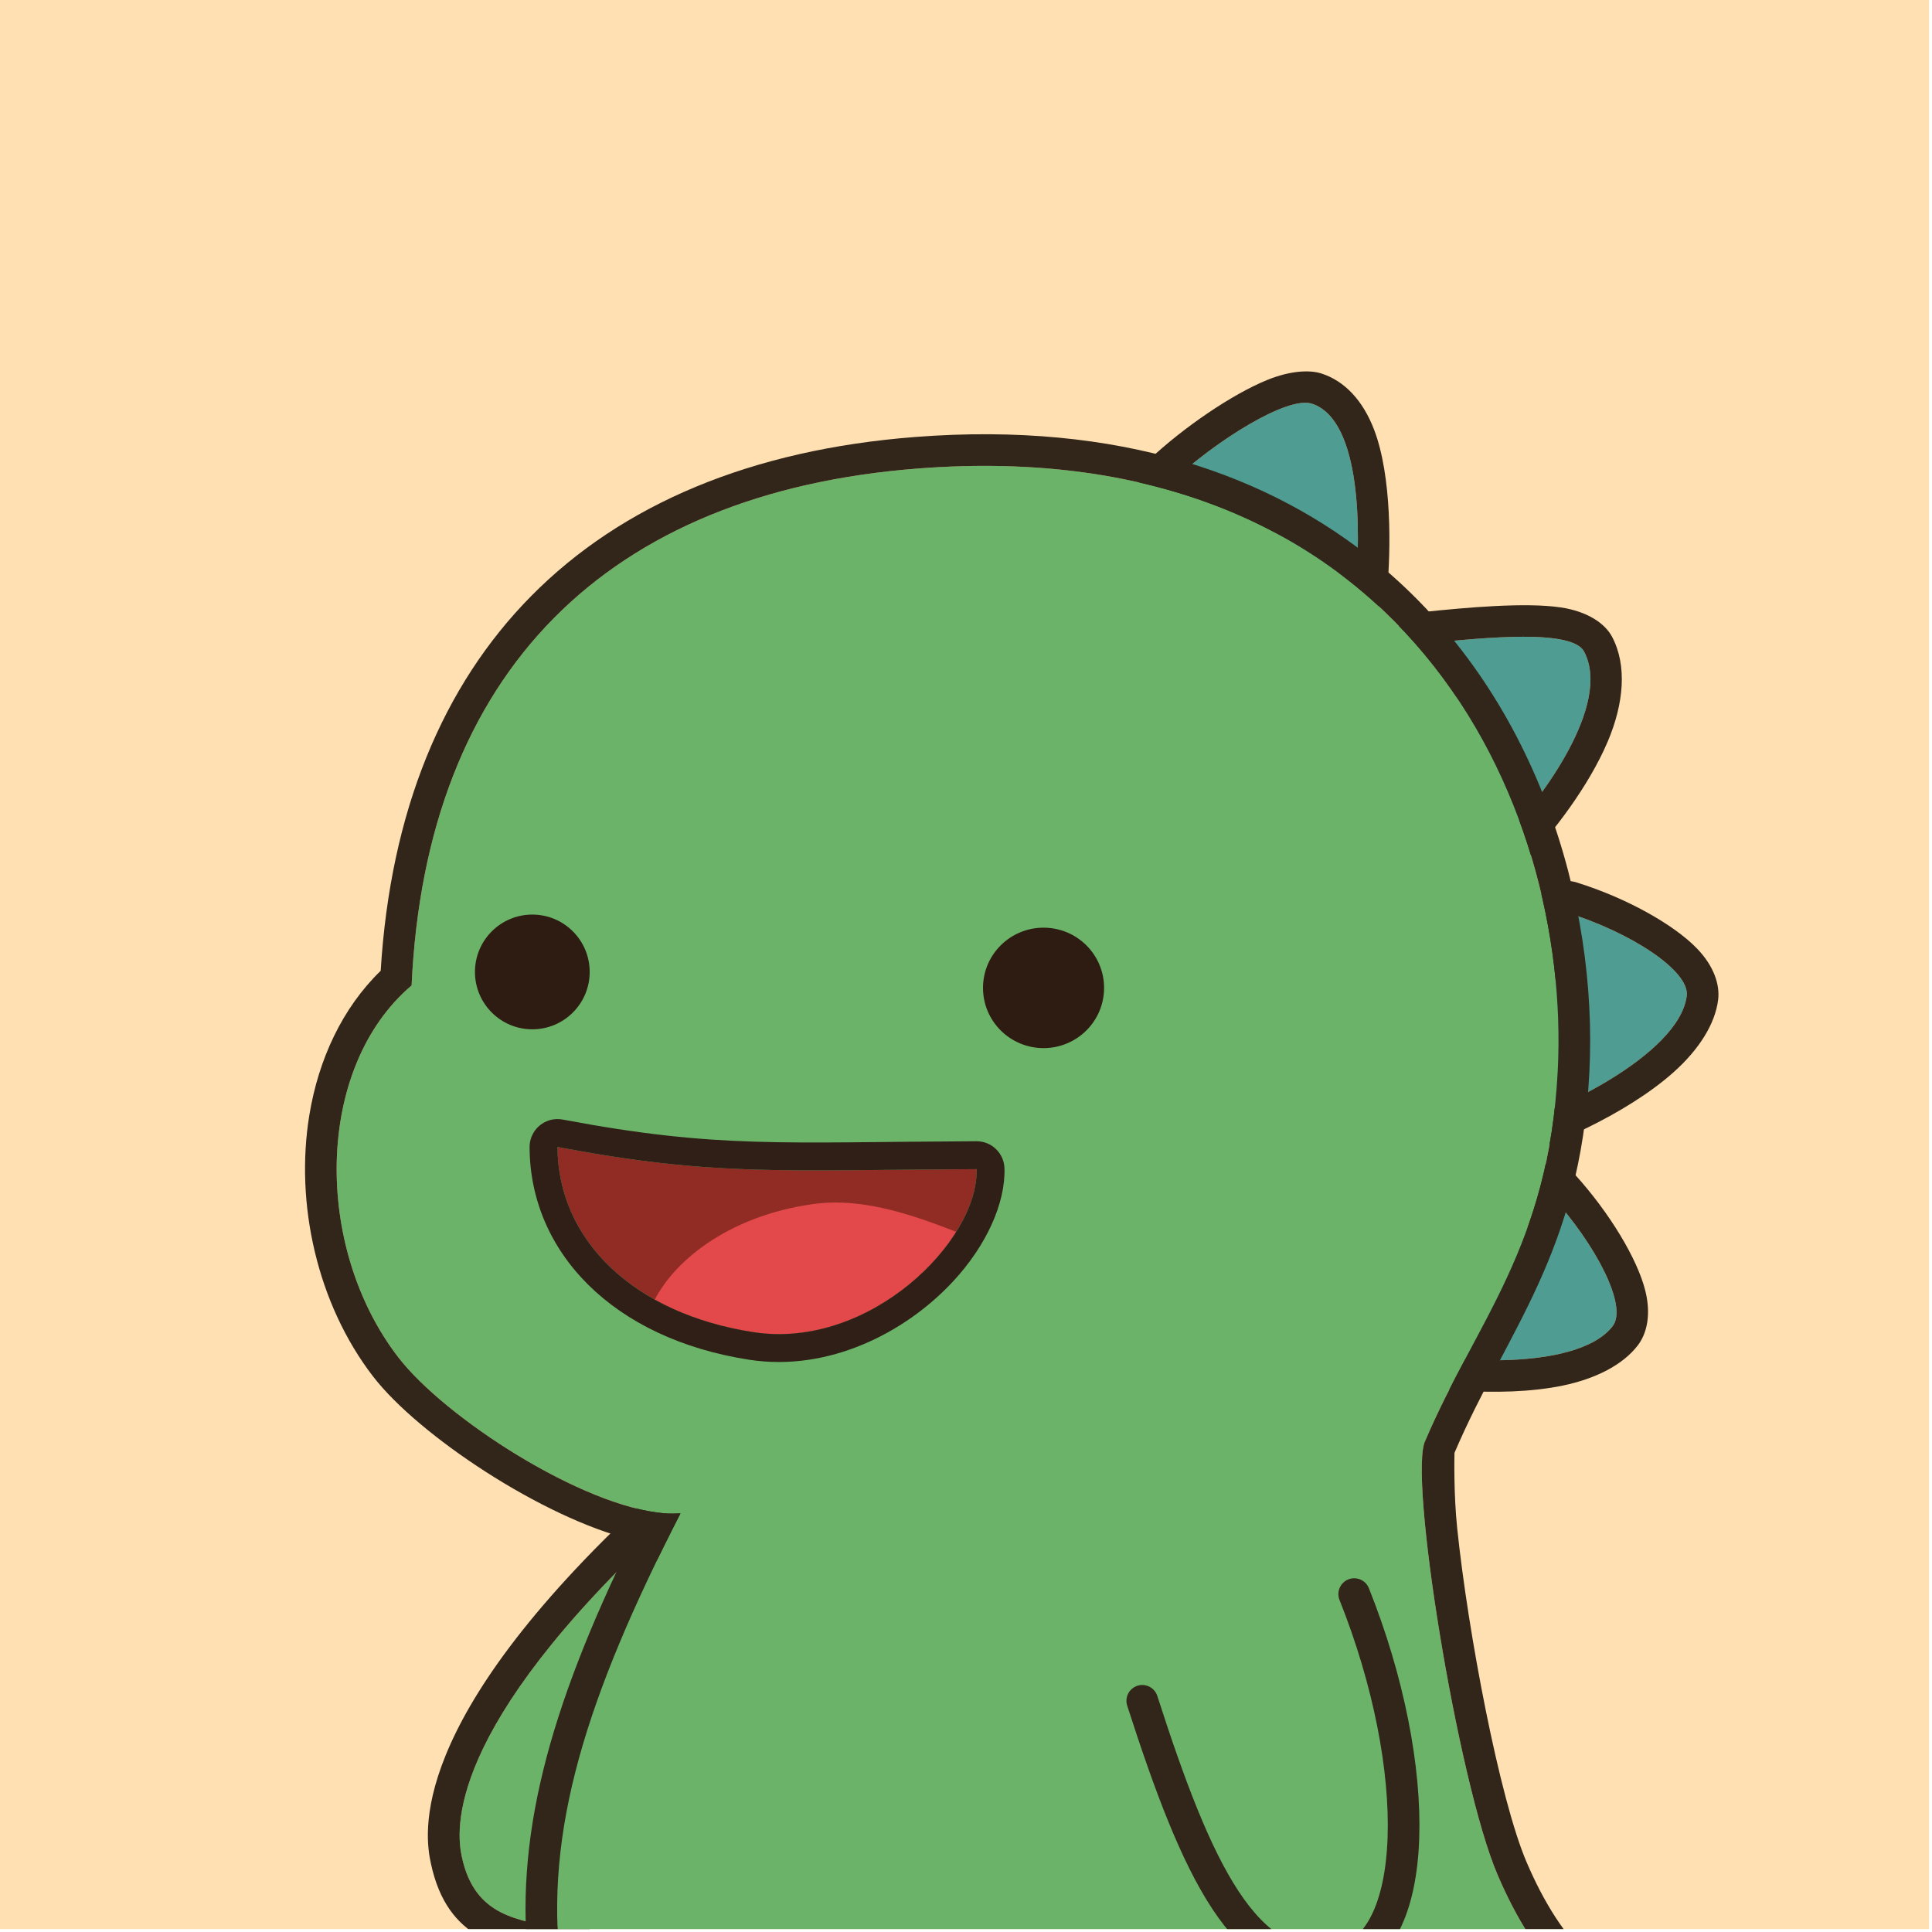
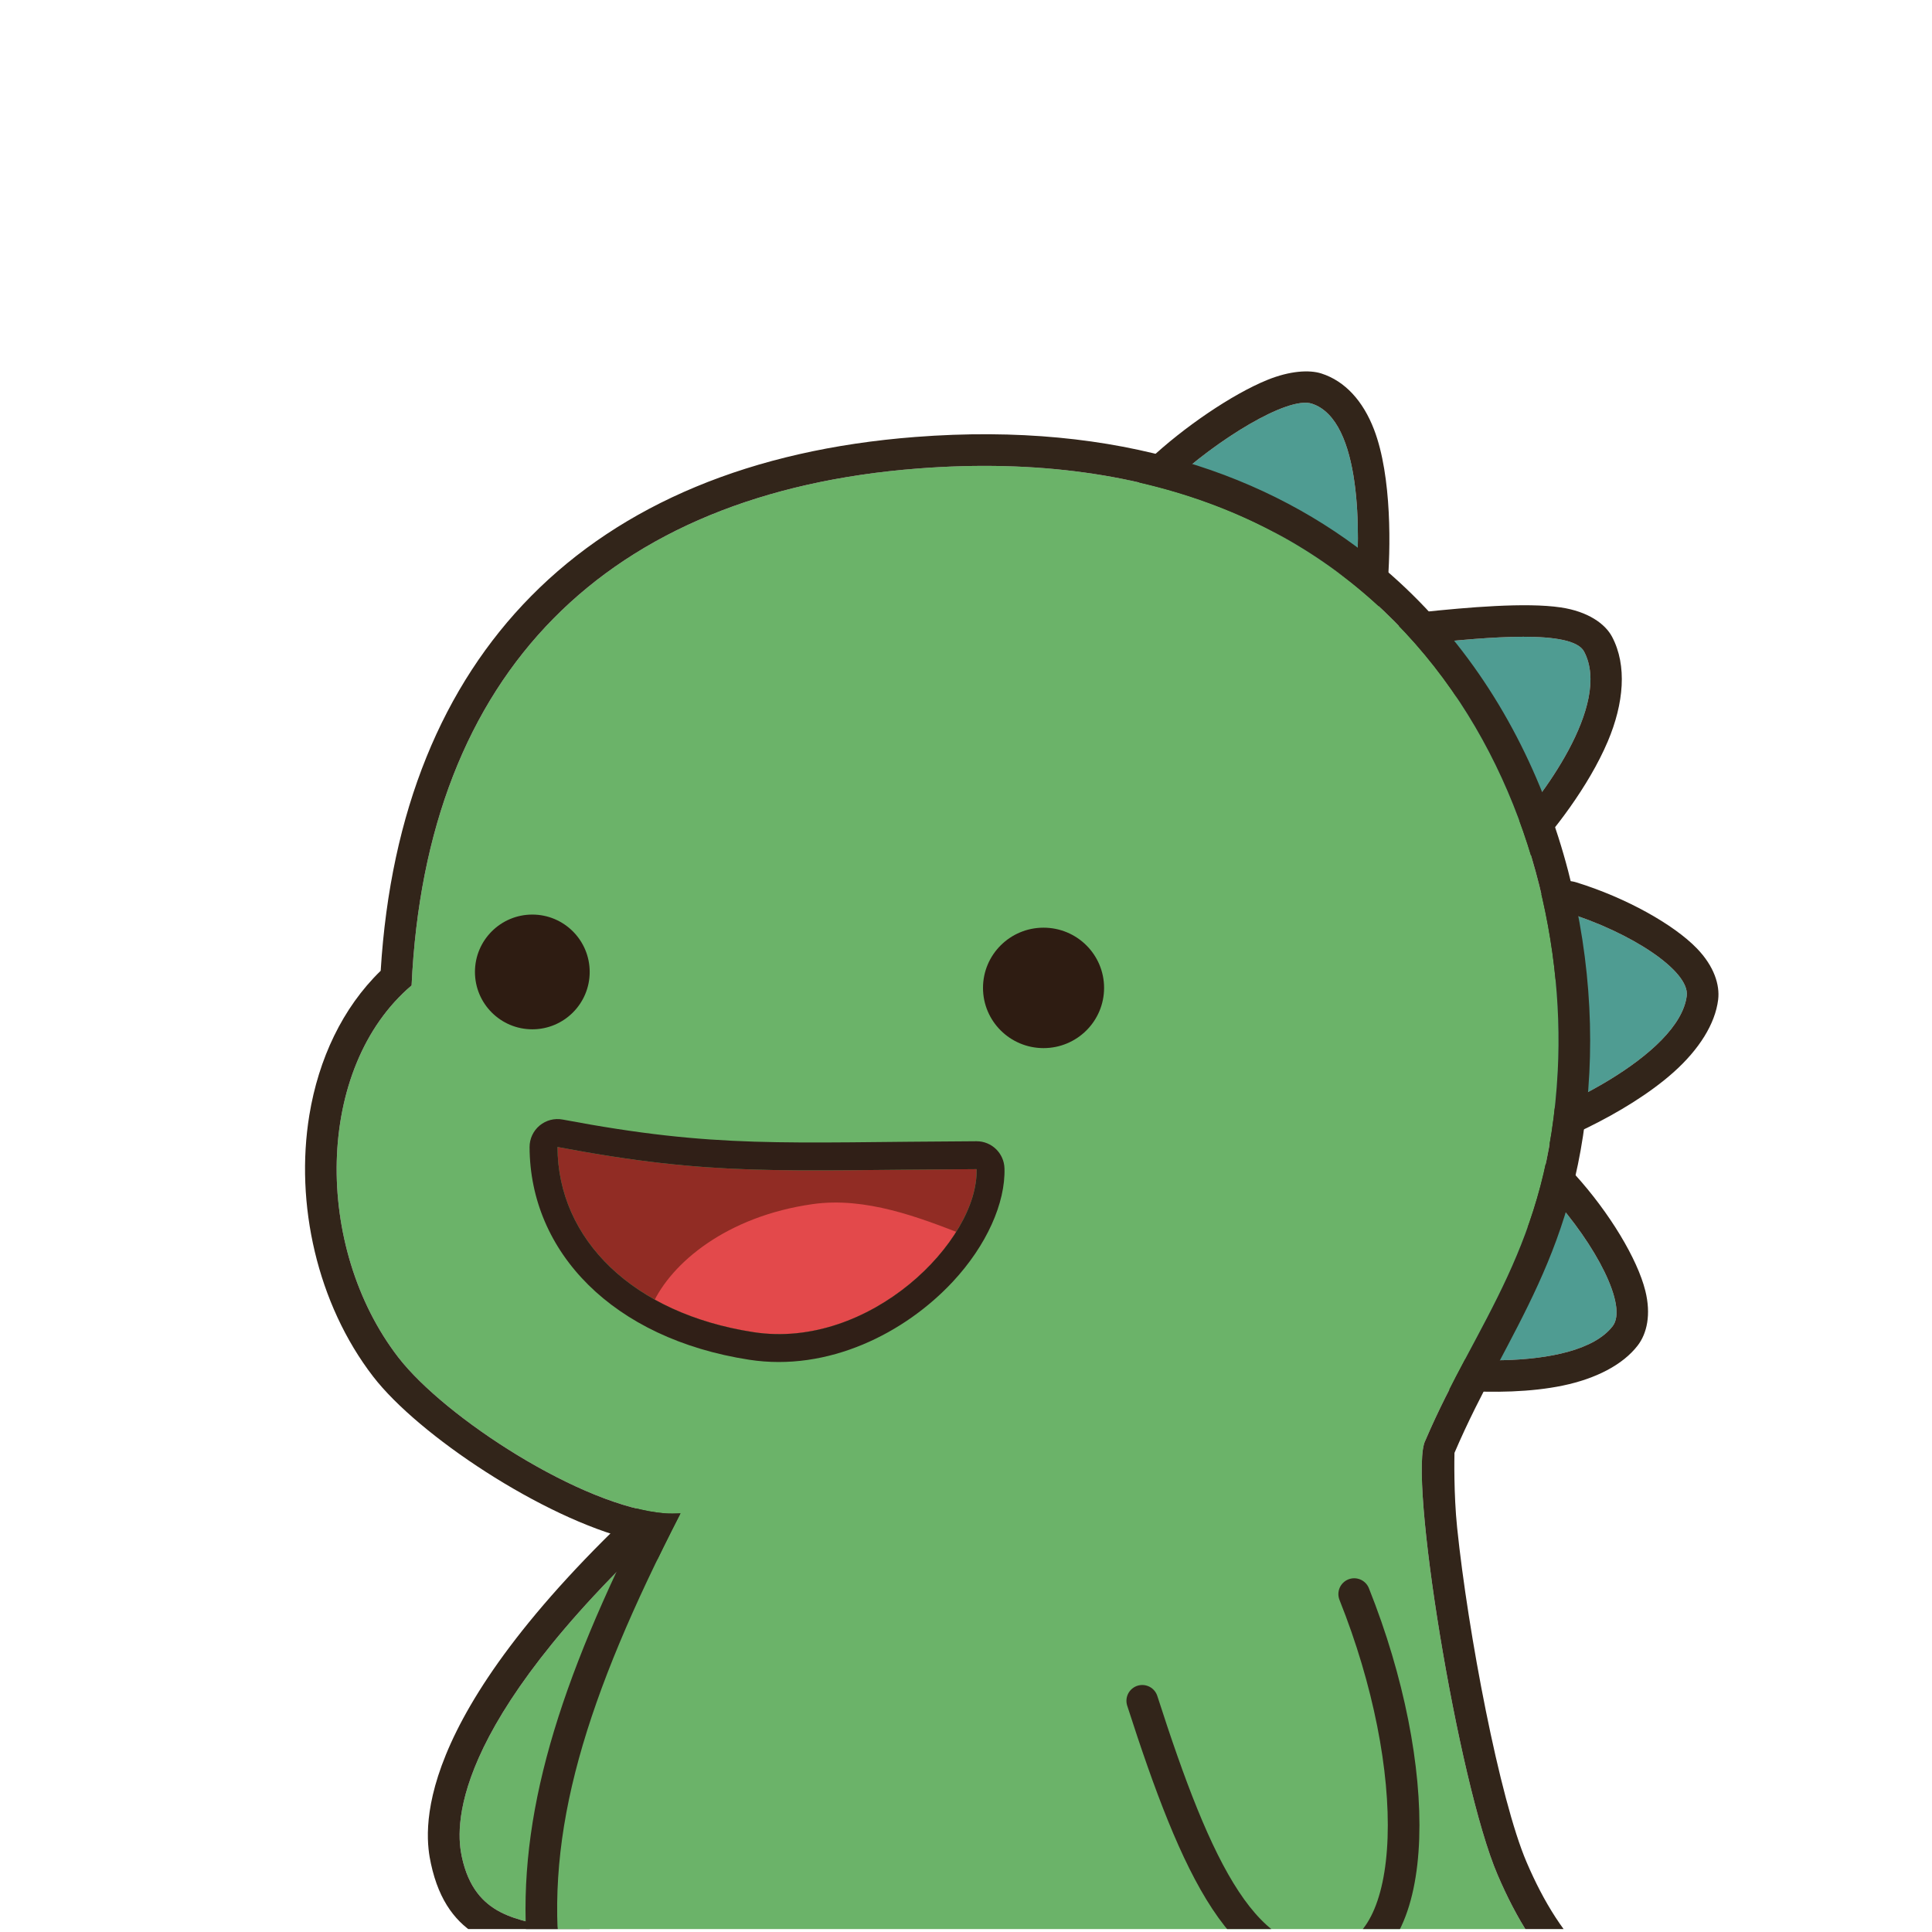
<svg xmlns="http://www.w3.org/2000/svg" width="100%" height="100%" viewBox="0 0 519 519" version="1.1" xml:space="preserve" style="fill-rule:evenodd;clip-rule:evenodd;stroke-linecap:round;stroke-linejoin:round;stroke-miterlimit:1.5;">
-   <rect id="avatar---staging" x="0" y="0" width="518.209" height="518.209" style="fill:#ffe0b2;" />
  <clipPath id="_clip1">
    <rect x="0" y="0" width="518.209" height="518.209" />
  </clipPath>
  <g clip-path="url(#_clip1)">
    <g id="Smile">
      <g id="Horn">
        <path id="Horn-5" d="M416.734,321.174c11.92,13.139 20.638,29.693 16.472,35.092c-9.889,12.816 -48.363,9.656 -60.129,5.579c12.245,-11.435 37.016,-27.866 43.657,-40.67Z" style="fill:#4f9c92;" />
        <path d="M423.029,315.462c9.407,10.369 16.83,22.757 18.955,31.265c1.603,6.416 0.43,11.517 -2.049,14.73c-3.996,5.18 -11.208,8.904 -20.125,10.757c-16.995,3.532 -40.454,0.801 -49.517,-2.34c-2.815,-0.976 -4.914,-3.354 -5.532,-6.269c-0.618,-2.915 0.336,-5.941 2.514,-7.974c7.394,-6.905 19.32,-15.628 29.126,-24.278c5.582,-4.924 10.504,-9.692 12.787,-14.093c1.281,-2.47 3.691,-4.157 6.451,-4.516c2.76,-0.358 5.52,0.657 7.39,2.718Zm-6.295,5.711c-6.641,12.804 -31.412,29.235 -43.657,40.67c11.766,4.078 50.24,7.238 60.129,-5.579c4.166,-5.399 -4.552,-21.953 -16.472,-35.092Z" style="fill:#32251a;" />
        <path id="Horn-4" d="M420.931,245.148c16.95,5.235 33.02,15.599 32.185,22.367c-1.982,16.066 -36.835,32.385 -49.038,34.87c4.713,-16.078 17.66,-42.835 16.853,-57.236Z" style="fill:#4f9c92;" />
        <path d="M423.439,237.027c13.396,4.138 26.192,11.322 32.409,17.755c4.618,4.779 6.194,9.8 5.704,13.773c-0.805,6.523 -5.145,13.372 -11.928,19.441c-12.852,11.5 -34.464,20.806 -43.85,22.717c-2.92,0.594 -5.938,-0.383 -7.954,-2.577c-2.016,-2.194 -2.737,-5.283 -1.898,-8.143c2.846,-9.708 8.665,-23.289 12.698,-35.728c2.295,-7.081 4.103,-13.691 3.825,-18.641c-0.156,-2.779 1.059,-5.458 3.251,-7.172c2.192,-1.714 5.085,-2.247 7.744,-1.425Zm-2.508,8.121c0.807,14.402 -12.14,41.158 -16.853,57.236c12.203,-2.484 47.056,-18.803 49.038,-34.87c0.835,-6.768 -15.235,-17.131 -32.185,-22.367Z" style="fill:#32251a;" />
        <path id="Horn-3" d="M382.91,172.888c16.474,-1.719 39.442,-3.886 42.63,2.142c7.568,14.31 -11.844,39.866 -20.43,48.886c-5.335,-15.882 -13.298,-39.679 -22.2,-51.028Z" style="fill:#4f9c92;" />
        <path d="M382.027,164.434c12.231,-1.276 27.841,-2.66 37.264,-1.257c7.315,1.089 11.925,4.405 13.763,7.88c4.081,7.716 3.163,17.903 -1.133,28.073c-5.211,12.336 -15.039,24.748 -20.654,30.647c-2.054,2.158 -5.089,3.083 -7.998,2.438c-2.909,-0.645 -5.268,-2.767 -6.216,-5.592c-5.059,-15.062 -12.388,-37.726 -20.83,-48.489c-1.91,-2.434 -2.346,-5.714 -1.138,-8.563c1.207,-2.849 3.867,-4.816 6.944,-5.138Zm0.882,8.454c8.903,11.349 16.866,35.146 22.2,51.028c8.586,-9.02 27.998,-34.576 20.43,-48.886c-3.188,-6.028 -26.156,-3.862 -42.63,-2.142Z" style="fill:#32251a;" />
        <path id="Horn-2" d="M314.554,129.659c12.06,-11.354 31.325,-23.319 37.818,-21.233c13.652,4.386 13.003,35.682 11.857,48.557c-13.871,-9.398 -35.715,-23.695 -49.675,-27.324Z" style="fill:#4f9c92;" />
        <path d="M308.728,123.47c9.192,-8.654 22.271,-17.568 31.69,-21.398c6.117,-2.487 11.34,-2.772 14.554,-1.739c6.349,2.04 11.198,7.385 14.134,15.036c4.857,12.656 4.471,32.462 3.59,42.366c-0.267,2.999 -2.101,5.634 -4.821,6.925c-2.72,1.292 -5.921,1.048 -8.413,-0.641c-13.167,-8.921 -33.794,-22.689 -47.046,-26.134c-2.994,-0.778 -5.329,-3.122 -6.096,-6.12c-0.767,-2.997 0.156,-6.175 2.408,-8.296Zm5.827,6.189c13.96,3.629 35.804,17.926 49.675,27.324c1.146,-12.875 1.795,-44.171 -11.857,-48.557c-6.492,-2.086 -25.758,9.879 -37.818,21.233Z" style="fill:#32251a;" />
      </g>
      <g id="Left-Hand">
        <path d="M149.634,518.136l29.592,-109.018c-59.911,55.523 -56.655,82.728 -55.161,89.7c3.547,16.545 15.788,16.687 25.57,19.318Z" style="fill:#6bb369;" />
        <path d="M147.427,526.344c-12.458,-3.351 -27.156,-4.672 -31.673,-25.745c-1.61,-7.513 -6.867,-37.882 57.694,-97.716c2.782,-2.578 6.934,-3.001 10.179,-1.038c3.244,1.963 4.796,5.839 3.802,9.499l-29.592,109.018c-1.228,4.523 -5.885,7.199 -10.411,5.982Zm2.208,-8.208l29.592,-109.018c-59.911,55.523 -56.655,82.728 -55.161,89.7c3.547,16.545 15.788,16.687 25.57,19.318Z" style="fill:#32251a;" />
      </g>
      <path id="Body" d="M110.57,264.716c3.893,-84.265 52.533,-132.401 135.974,-138.856c130.281,-10.078 175.65,89.58 171.921,161.851c-2.437,47.235 -21.817,67.074 -35.531,99.179c-4.815,8.719 8.717,91.883 19.347,116.694c10.311,24.069 24.108,38.495 52.234,49.35c21.435,8.272 41.191,7.662 46.002,11.493c4.998,17.436 -63.932,42.553 -107.517,43.101c-2.792,0.035 -104.604,6.991 -130.858,4.356c-42.524,-4.268 -103.119,-13.863 -111.545,-83.707c-4.355,-36.097 6.684,-71.945 32.202,-121.625c-1.407,0.047 -2.819,0.094 -4.222,-0.017c-22.108,-1.747 -59.06,-25.651 -71.614,-41.952c-22.739,-29.526 -22.458,-77.727 3.608,-99.867Z" style="fill:#6bb369;" />
      <clipPath id="_clip2">
        <path id="Body1" d="M110.57,264.716c3.893,-84.265 52.533,-132.401 135.974,-138.856c130.281,-10.078 175.65,89.58 171.921,161.851c-2.437,47.235 -21.817,67.074 -35.531,99.179c-4.815,8.719 8.717,91.883 19.347,116.694c10.311,24.069 24.108,38.495 52.234,49.35c21.435,8.272 41.191,7.662 46.002,11.493c4.998,17.436 -63.932,42.553 -107.517,43.101c-2.792,0.035 -104.604,6.991 -130.858,4.356c-42.524,-4.268 -103.119,-13.863 -111.545,-83.707c-4.355,-36.097 6.684,-71.945 32.202,-121.625c-1.407,0.047 -2.819,0.094 -4.222,-0.017c-22.108,-1.747 -59.06,-25.651 -71.614,-41.952c-22.739,-29.526 -22.458,-77.727 3.608,-99.867Z" />
      </clipPath>
      <g clip-path="url(#_clip2)">
        <path id="Right-Hand" d="M306.848,456.897c14.628,45.428 27.609,73.984 52.214,70.187c22.918,-3.537 23.347,-52.276 4.721,-98.859" style="fill:none;stroke:#32251a;stroke-width:8.5px;" />
        <g id="Eyes">
          <circle cx="142.999" cy="261.096" r="15.411" style="fill:#2e1c12;" />
          <ellipse cx="280.331" cy="265.382" rx="16.264" ry="16.176" style="fill:#2e1c12;" />
        </g>
        <path id="Mouse" d="M149.763,308.119c42.099,7.939 59.458,6.194 112.577,5.955c0.578,19.265 -28.773,48.605 -59.943,43.787c-32.31,-4.995 -52.557,-24.873 -52.634,-49.742Z" style="fill:#912c24;" />
        <clipPath id="_clip3">
          <path id="Mouse1" d="M149.763,308.119c42.099,7.939 59.458,6.194 112.577,5.955c0.578,19.265 -28.773,48.605 -59.943,43.787c-32.31,-4.995 -52.557,-24.873 -52.634,-49.742Z" />
        </clipPath>
        <g clip-path="url(#_clip3)">
          <path d="M175.255,350.43c5.048,-11.129 19.883,-23.69 43.084,-26.969c14.255,-2.015 28.75,3.668 40.051,8.04c-9.604,14.297 -23.55,23.911 -33.999,26.96c-17.054,4.976 -40.212,-2.47 -49.136,-8.031Z" style="fill:#e3494b;" />
        </g>
        <path id="Mouse2" d="M151.153,300.749c41.566,7.838 58.707,6.062 111.153,5.825c4.068,-0.018 7.408,3.209 7.53,7.275c0.279,9.283 -4.791,20.704 -13.883,30.461c-12.861,13.802 -33.456,24.247 -54.702,20.963c-36.637,-5.663 -58.901,-28.932 -58.988,-57.131c-0.007,-2.237 0.985,-4.359 2.704,-5.79c1.72,-1.43 3.988,-2.018 6.186,-1.604Zm-1.39,7.37c0.077,24.869 20.324,44.747 52.634,49.742c31.17,4.818 60.521,-24.522 59.943,-43.787c-53.119,0.239 -70.477,1.984 -112.577,-5.955Z" style="fill:#301f17;" />
      </g>
      <path id="Body2" d="M390.72,390.299c-0.025,1.053 -0.228,10.95 0.715,20.079c2.916,28.219 11.419,72.961 18.658,89.859c9.364,21.858 21.94,34.91 47.481,44.767c14.41,5.561 28.045,6.871 36.505,8.461c5.603,1.053 9.589,2.607 11.731,4.313c1.383,1.102 2.389,2.607 2.876,4.307c1.209,4.219 0.628,8.723 -2.11,13.276c-2.553,4.245 -7.452,8.837 -14.317,13.156c-22.295,14.028 -67.215,27.109 -99.155,27.511c-2.813,0.035 -105.369,6.968 -131.814,4.314c-45.739,-4.59 -110.072,-16.022 -119.135,-91.147c-4.2,-34.814 5.037,-69.494 27.58,-115.567c-24.042,-5.905 -57.364,-28.088 -69.509,-43.859c-15.053,-19.546 -21.017,-46.496 -17.125,-70.216c2.472,-15.061 8.888,-28.791 19.166,-38.774c2.63,-42.868 16.654,-76.582 40.409,-100.642c24.373,-24.687 59.147,-39.344 103.211,-42.752c54.814,-4.24 95.269,10.238 123.913,33.703c43.073,35.284 59.511,91.337 57.152,137.061c-2.505,48.561 -22.104,69.074 -36.203,102.08l-0.03,0.07Zm-280.15,-125.583c-26.066,22.14 -26.346,70.34 -3.608,99.867c12.554,16.301 49.506,40.205 71.614,41.952c1.403,0.111 2.816,0.064 4.222,0.017c-25.518,49.68 -36.557,85.528 -32.202,121.625c8.426,69.844 69.021,79.439 111.545,83.707c26.254,2.635 128.065,-4.321 130.858,-4.356c43.585,-0.548 112.515,-25.665 107.517,-43.101c-4.811,-3.831 -24.567,-3.221 -46.002,-11.493c-28.125,-10.854 -41.922,-25.281 -52.234,-49.35c-10.629,-24.811 -24.162,-107.975 -19.347,-116.694c13.714,-32.104 33.094,-51.944 35.531,-99.179c3.729,-72.271 -41.64,-171.929 -171.921,-161.851c-83.441,6.455 -132.081,54.591 -135.974,138.856Z" style="fill:#32251a;" />
    </g>
  </g>
</svg>
